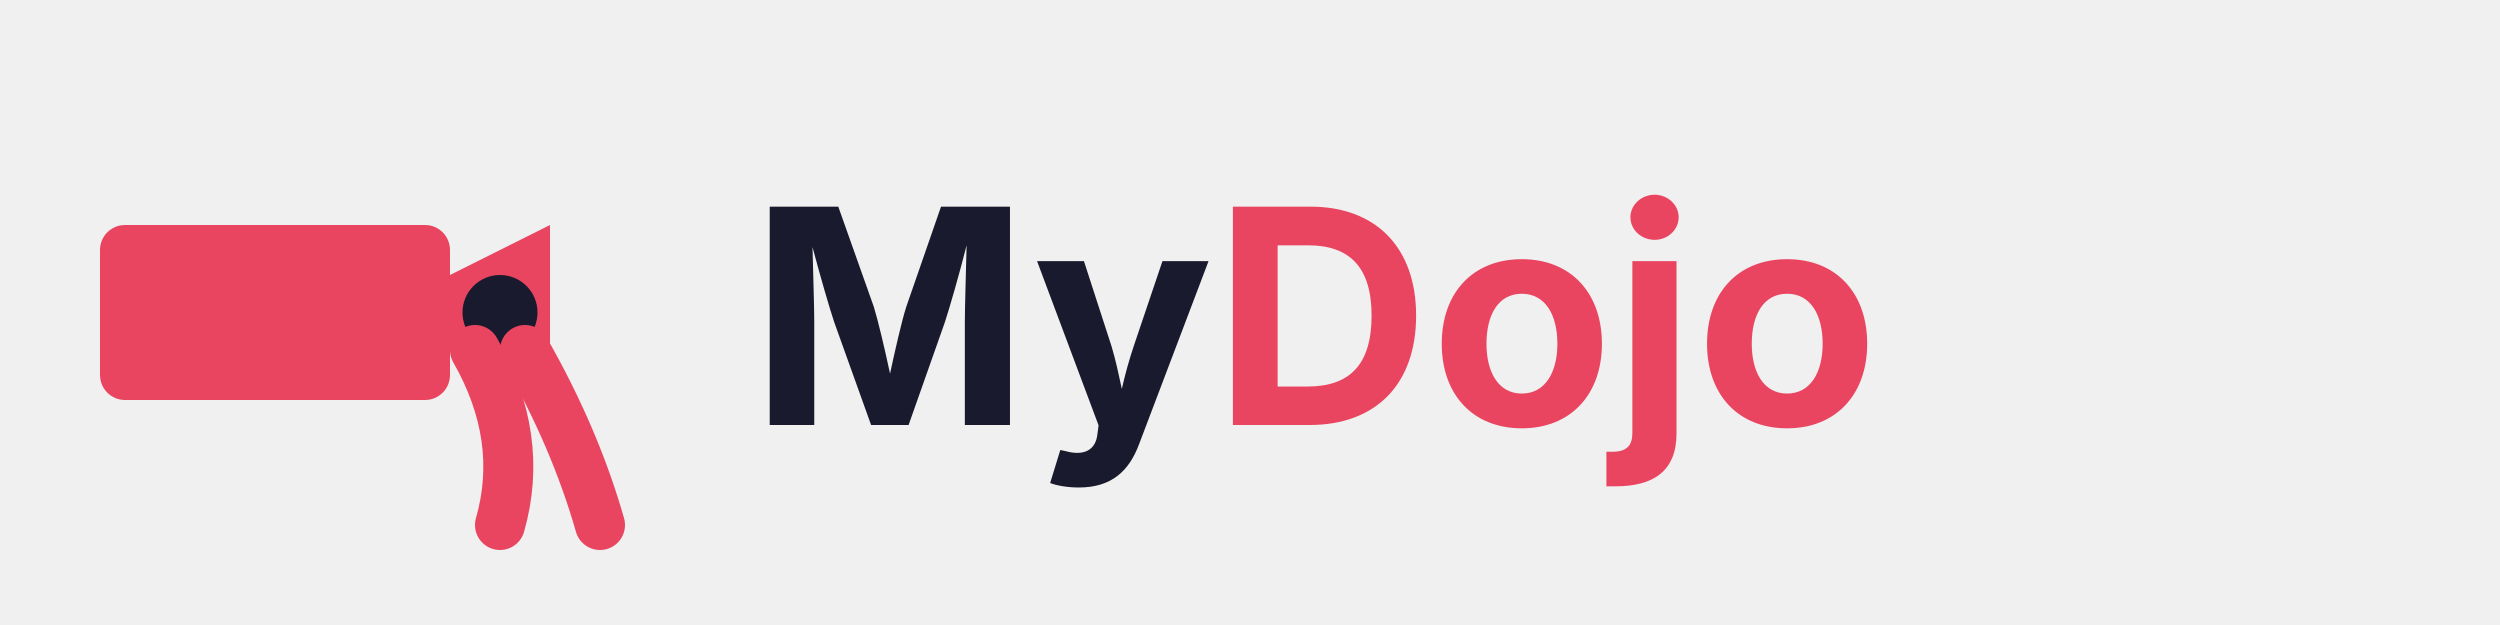
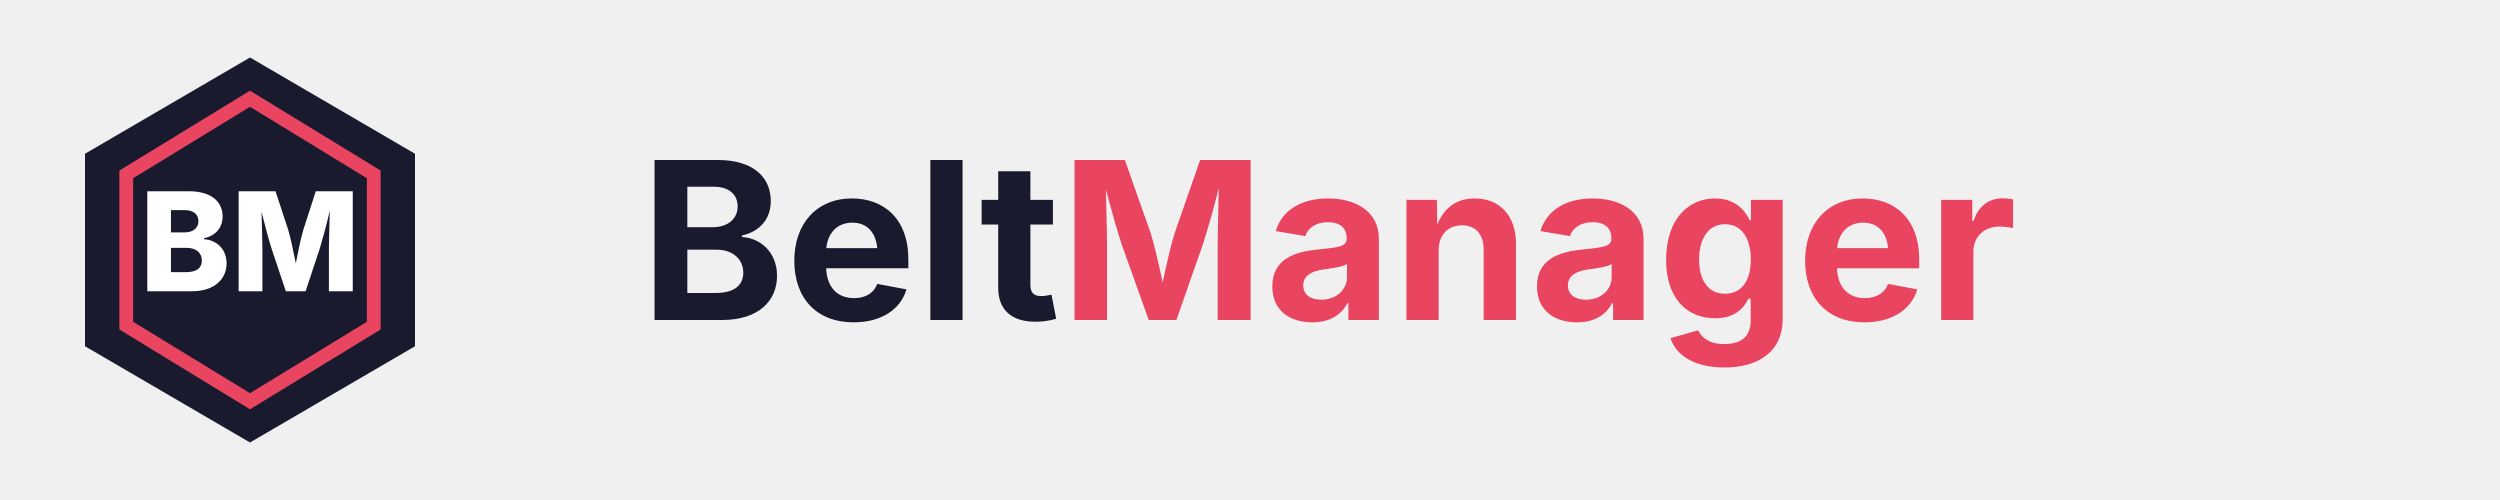
- <svg xmlns="http://www.w3.org/2000/svg" viewBox="0 0 200 50" fill="none">
-   <g>
-     <rect x="8" y="18" width="28" height="14" rx="2" fill="#E94560" />
-     <path d="M36 22 L44 18 L44 32 L36 28 Z" fill="#E94560" />
-     <circle cx="40" cy="25" r="3" fill="#1A1A2E" />
-     <path d="M38 28 Q42 35 40 42" stroke="#E94560" stroke-width="4" stroke-linecap="round" fill="none" />
-     <path d="M42 28 Q46 35 48 42" stroke="#E94560" stroke-width="4" stroke-linecap="round" fill="none" />
+ <svg xmlns="http://www.w3.org/2000/svg" viewBox="0 0 250 50" fill="none">
+   <g transform="translate(3,3) scale(0.6875)">
+     <polygon points="32,4 56,18 56,46 32,60 8,46 8,18" fill="#1A1A2E" />
+     <polygon points="32,10 50,21 50,43 32,54 14,43 14,21" fill="none" stroke="#E94560" stroke-width="2" />
+     <text x="32" y="38" font-family="Inter, system-ui, sans-serif" font-size="20" font-weight="800" fill="#FFFFFF" text-anchor="middle">BM</text>
  </g>
-   <text x="60" y="34" font-family="Inter, system-ui, sans-serif" font-size="24" font-weight="700" fill="#1A1A2E">
-     My<tspan fill="#E94560">Dojo</tspan>
+   <text x="64" y="32" font-family="Inter, system-ui, sans-serif" font-size="22" font-weight="700" fill="#1A1A2E">
+     Belt<tspan fill="#E94560">Manager</tspan>
  </text>
</svg>
